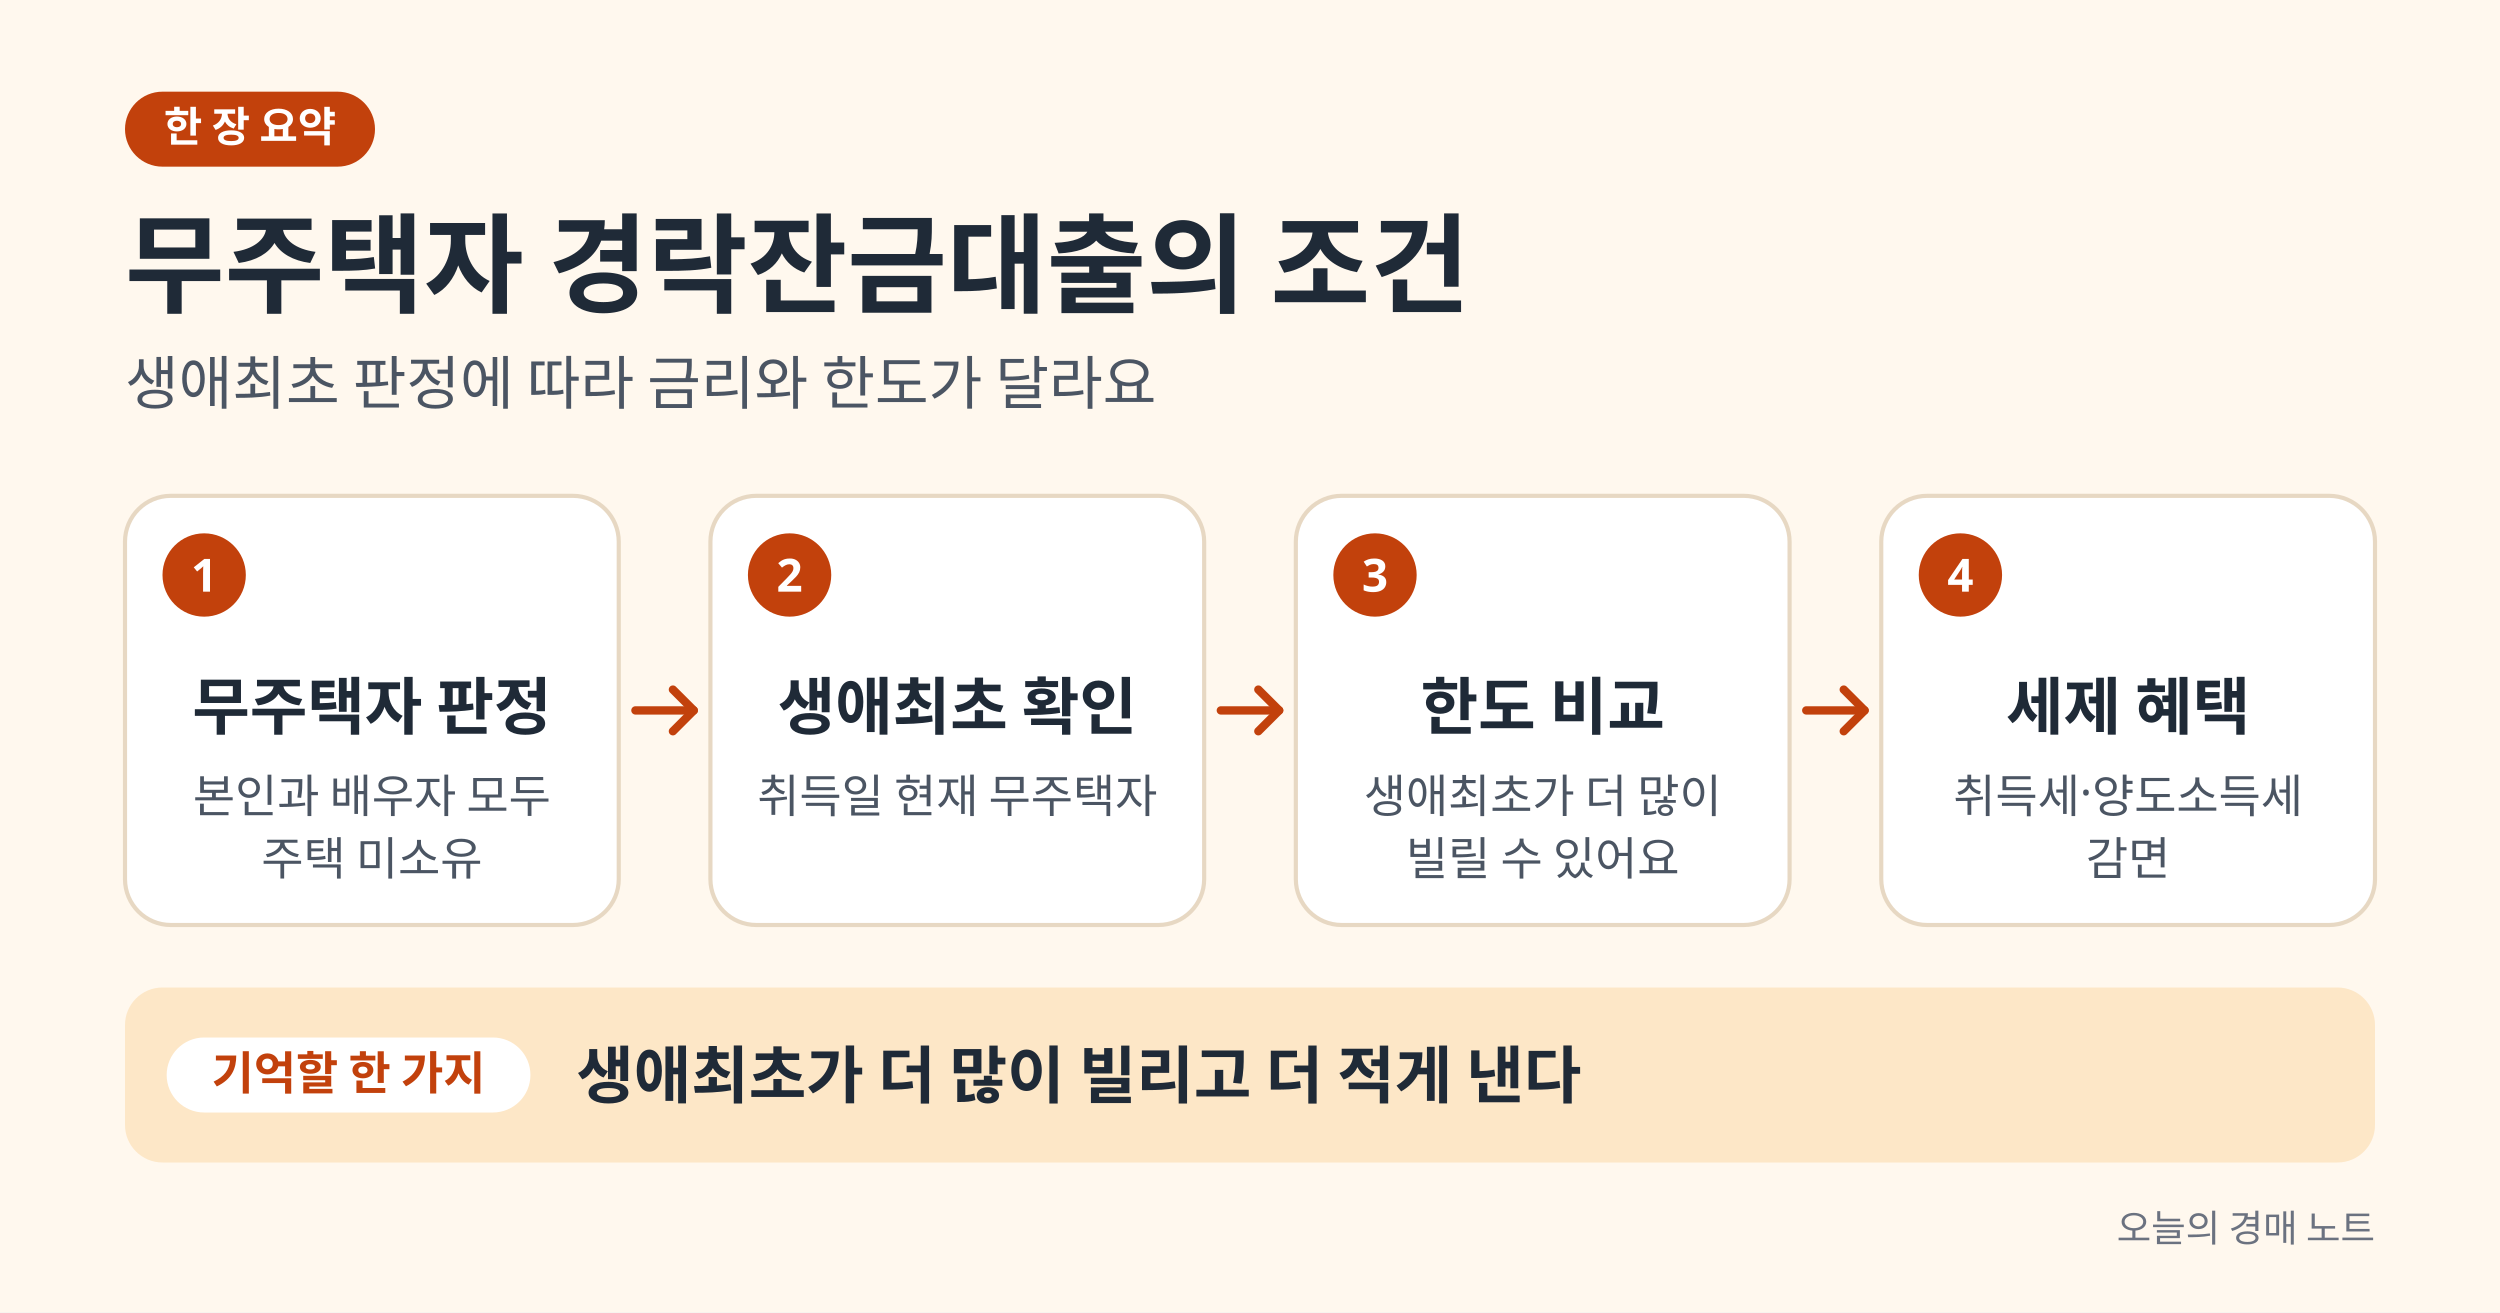
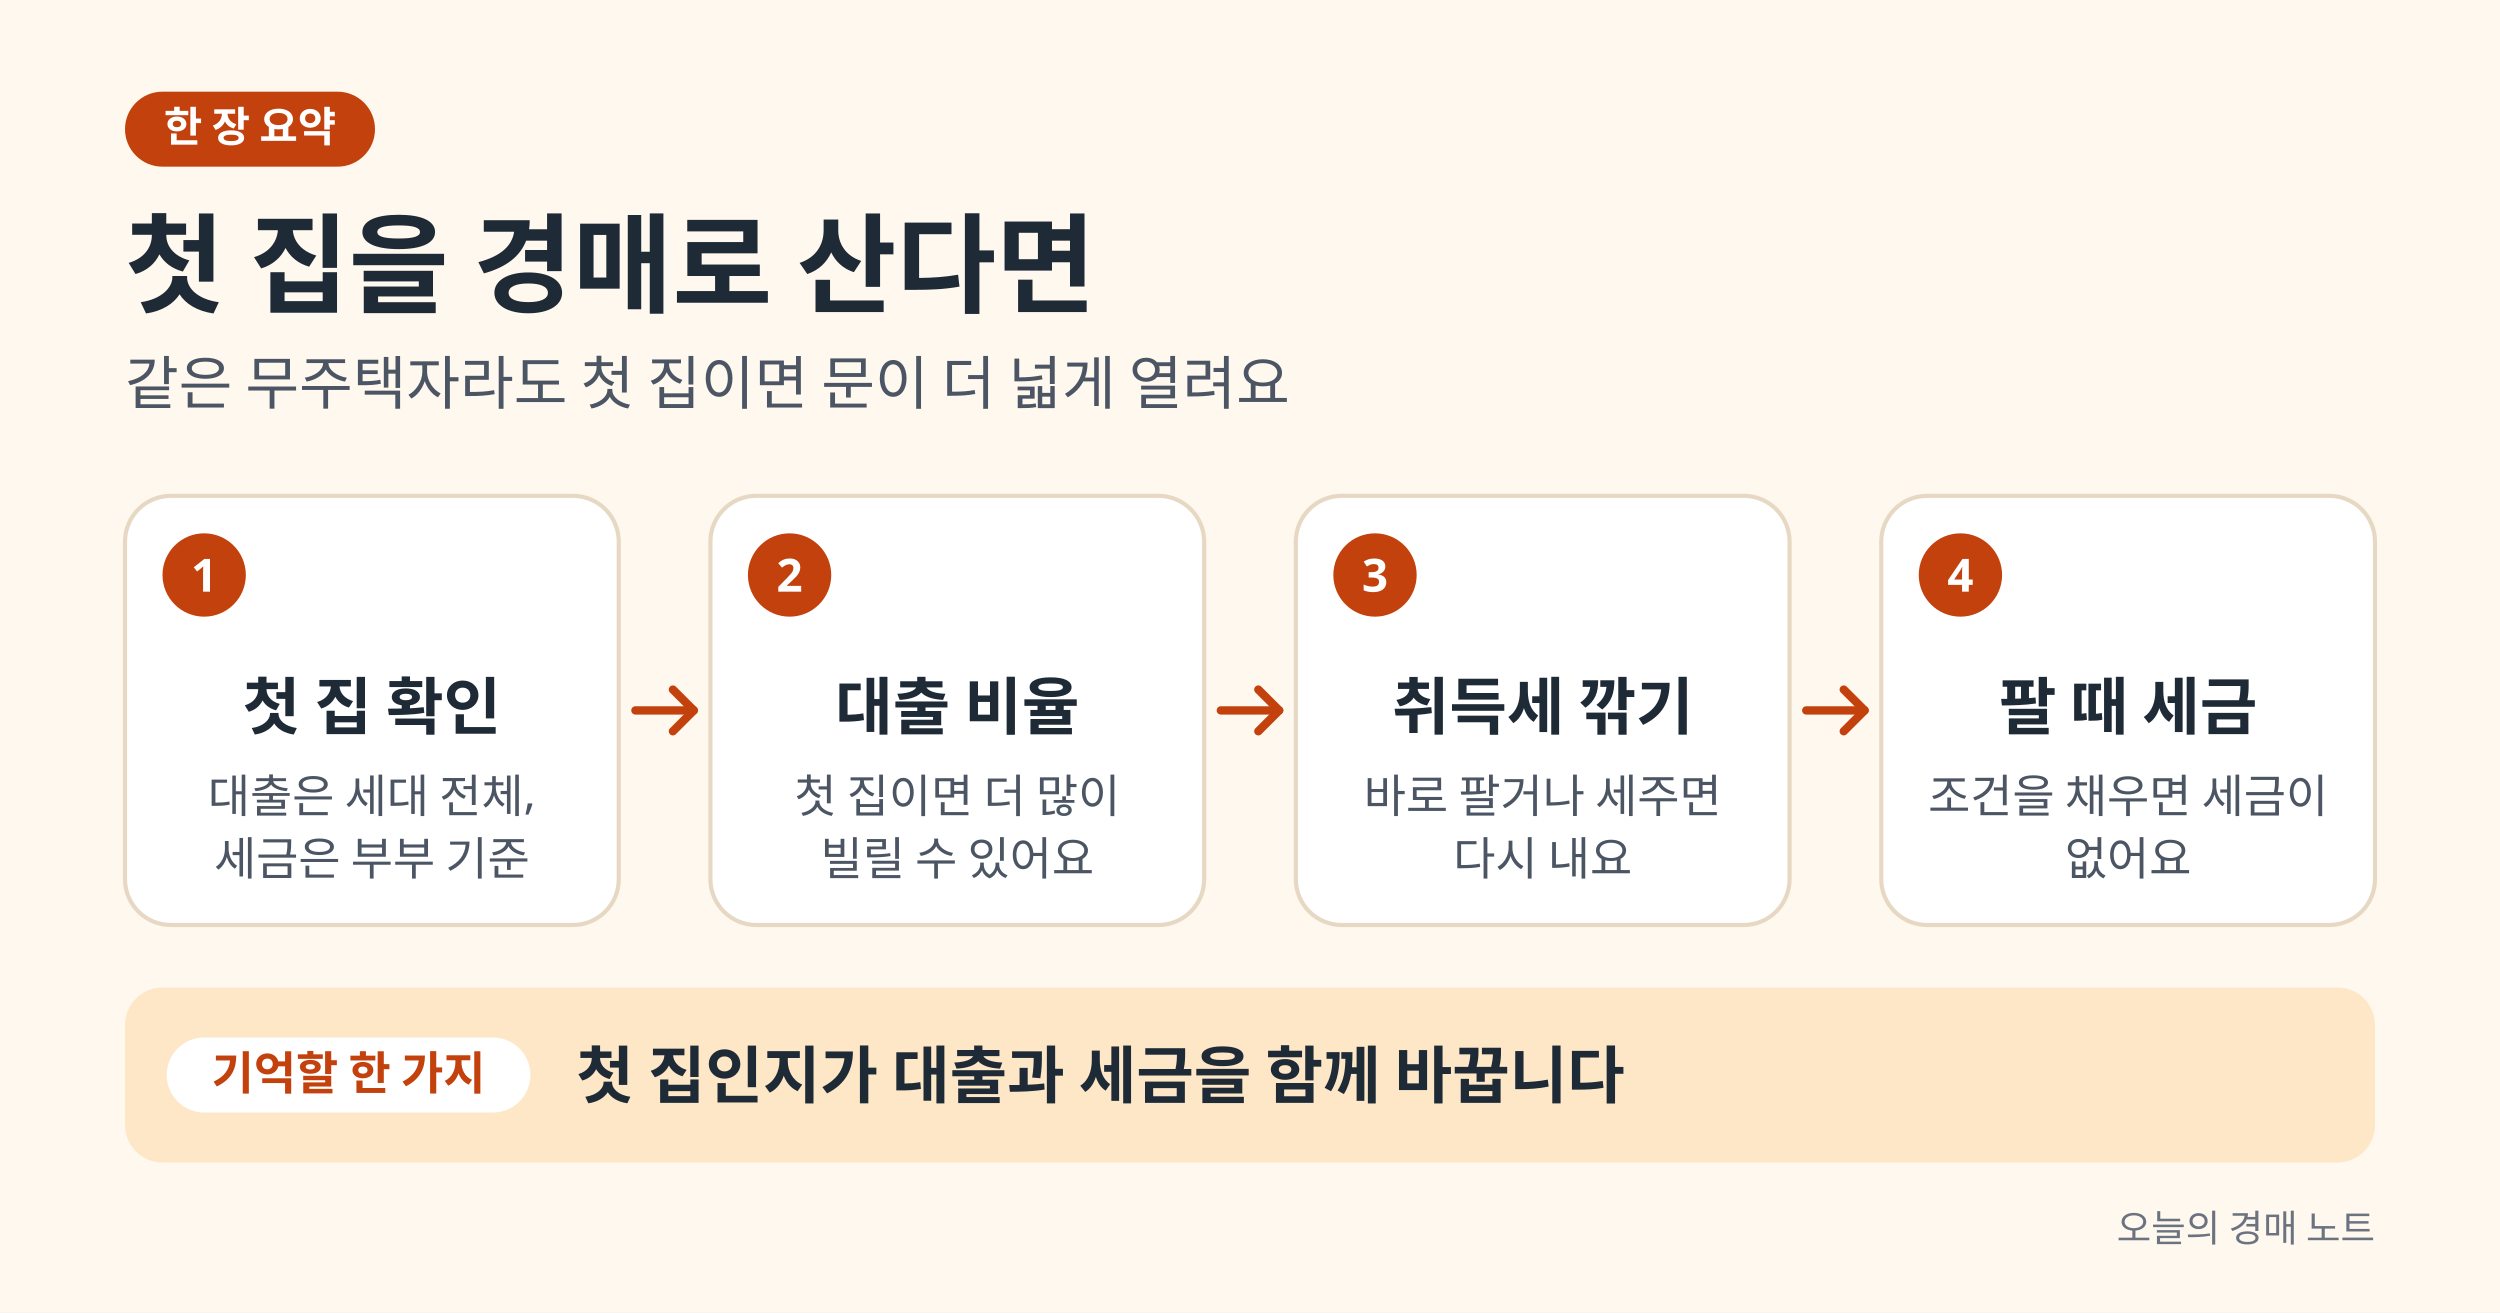
<svg xmlns="http://www.w3.org/2000/svg" width="1200" height="630" viewBox="0 0 1200 630" font-family="'Apple SD Gothic Neo','Noto Sans KR','Malgun Gothic',sans-serif">
  <rect width="1200" height="630" fill="#FFF8EE" />
  <rect x="60" y="44" width="120" height="36" rx="18" fill="#C2410C" />
  <text x="120" y="68" font-size="20" font-weight="700" fill="#FFFFFF" text-anchor="middle">한 장 요약</text>
-   <text x="60" y="146" font-size="52" font-weight="800" fill="#1F2A37">무주택자 경락잔금대출의 조건</text>
-   <text x="60" y="194" font-size="28" fill="#4B5563">생애최초 판정에 따라 금리와 한도가 달라요</text>
+   <text x="60" y="146" font-size="52" font-weight="800" fill="#1F2A37">첫 집을 경매로 산다면</text>
+   <text x="60" y="194" font-size="28" fill="#4B5563">같은 무주택자라도 첫 집이면 문이 더 넓게 열려요</text>
  <rect x="60" y="238" width="237" height="206" rx="22" fill="#FFFFFF" stroke="#E7D8C3" stroke-width="2" />
  <circle cx="98" cy="276" r="20" fill="#C2410C" />
  <text x="98" y="284" font-size="22" font-weight="800" fill="#FFFFFF" text-anchor="middle">1</text>
-   <text x="178.5" y="350" font-size="30" font-weight="700" fill="#1F2A37" text-anchor="middle">무주택자 판정</text>
-   <text x="178.5" y="390" font-size="22" fill="#4B5563" text-anchor="middle">본인과 배우자 모두</text>
-   <text x="178.5" y="420" font-size="22" fill="#4B5563" text-anchor="middle">주택 미소유</text>
+   <text x="178.5" y="350" font-size="30" font-weight="700" fill="#1F2A37" text-anchor="middle">첫 집 확인</text>
+   <text x="178.5" y="390" font-size="22" fill="#4B5563" text-anchor="middle">대출은 세대 전체,</text>
+   <text x="178.5" y="420" font-size="22" fill="#4B5563" text-anchor="middle">세금은 부부 기준</text>
  <path d="M305 341 H333" stroke="#C2410C" stroke-width="4" stroke-linecap="round" />
  <path d="M323 331 L333 341 L323 351" fill="none" stroke="#C2410C" stroke-width="4" stroke-linecap="round" stroke-linejoin="round" />
  <rect x="341" y="238" width="237" height="206" rx="22" fill="#FFFFFF" stroke="#E7D8C3" stroke-width="2" />
  <circle cx="379" cy="276" r="20" fill="#C2410C" />
  <text x="379" y="284" font-size="22" font-weight="800" fill="#FFFFFF" text-anchor="middle">2</text>
-   <text x="459.5" y="350" font-size="30" font-weight="700" fill="#1F2A37" text-anchor="middle">생애최초 확인</text>
-   <text x="459.5" y="390" font-size="22" fill="#4B5563" text-anchor="middle">취득일 현재 무주택자</text>
+   <text x="459.5" y="350" font-size="30" font-weight="700" fill="#1F2A37" text-anchor="middle">대출 비율</text>
+   <text x="459.5" y="390" font-size="22" fill="#4B5563" text-anchor="middle">첫 집이면 더 많이</text>
+   <text x="459.5" y="420" font-size="22" fill="#4B5563" text-anchor="middle">빌릴 수 있어요</text>
  <path d="M586 341 H614" stroke="#C2410C" stroke-width="4" stroke-linecap="round" />
  <path d="M604 331 L614 341 L604 351" fill="none" stroke="#C2410C" stroke-width="4" stroke-linecap="round" stroke-linejoin="round" />
  <rect x="622" y="238" width="237" height="206" rx="22" fill="#FFFFFF" stroke="#E7D8C3" stroke-width="2" />
  <circle cx="660" cy="276" r="20" fill="#C2410C" />
  <text x="660" y="284" font-size="22" font-weight="800" fill="#FFFFFF" text-anchor="middle">3</text>
-   <text x="740.5" y="350" font-size="30" font-weight="700" fill="#1F2A37" text-anchor="middle">한도 비교</text>
-   <text x="740.5" y="390" font-size="22" fill="#4B5563" text-anchor="middle">생애최초가 더 많이</text>
-   <text x="740.5" y="420" font-size="22" fill="#4B5563" text-anchor="middle">빌릴 수 있어요</text>
+   <text x="740.5" y="350" font-size="30" font-weight="700" fill="#1F2A37" text-anchor="middle">취득세 깎기</text>
+   <text x="740.5" y="390" font-size="22" fill="#4B5563" text-anchor="middle">바로 팔거나 세주면</text>
+   <text x="740.5" y="420" font-size="22" fill="#4B5563" text-anchor="middle">다시 내요</text>
  <path d="M867 341 H895" stroke="#C2410C" stroke-width="4" stroke-linecap="round" />
  <path d="M885 331 L895 341 L885 351" fill="none" stroke="#C2410C" stroke-width="4" stroke-linecap="round" stroke-linejoin="round" />
  <rect x="903" y="238" width="237" height="206" rx="22" fill="#FFFFFF" stroke="#E7D8C3" stroke-width="2" />
  <circle cx="941" cy="276" r="20" fill="#C2410C" />
  <text x="941" y="284" font-size="22" font-weight="800" fill="#FFFFFF" text-anchor="middle">4</text>
-   <text x="1021.5" y="350" font-size="30" font-weight="700" fill="#1F2A37" text-anchor="middle">세제 혜택</text>
-   <text x="1021.5" y="390" font-size="22" fill="#4B5563" text-anchor="middle">취득세·양도소득세</text>
-   <text x="1021.5" y="420" font-size="22" fill="#4B5563" text-anchor="middle">감면</text>
+   <text x="1021.5" y="350" font-size="30" font-weight="700" fill="#1F2A37" text-anchor="middle">팔 때 세금</text>
+   <text x="1021.5" y="390" font-size="22" fill="#4B5563" text-anchor="middle">조건을 채우면 세금이</text>
+   <text x="1021.5" y="420" font-size="22" fill="#4B5563" text-anchor="middle">없어요</text>
  <rect x="60" y="474" width="1080" height="84" rx="18" fill="#FDE7C7" />
  <rect x="80" y="498" width="174.6" height="36" rx="18" fill="#FFFFFF" />
  <text x="167.3" y="523" font-size="22" font-weight="700" fill="#C2410C" text-anchor="middle">기억할 한 가지</text>
-   <text x="276.6" y="527" font-size="30" font-weight="700" fill="#1F2A37">생애최초가 더 많이 빌리고 더 적게 낸다</text>
+   <text x="276.6" y="527" font-size="30" font-weight="700" fill="#1F2A37">첫 집인지가 대출과 세금을 함께 바꿉니다</text>
  <text x="1140" y="596" font-size="18" fill="#6B7280" text-anchor="end">오늘의 경매 노트</text>
</svg>
